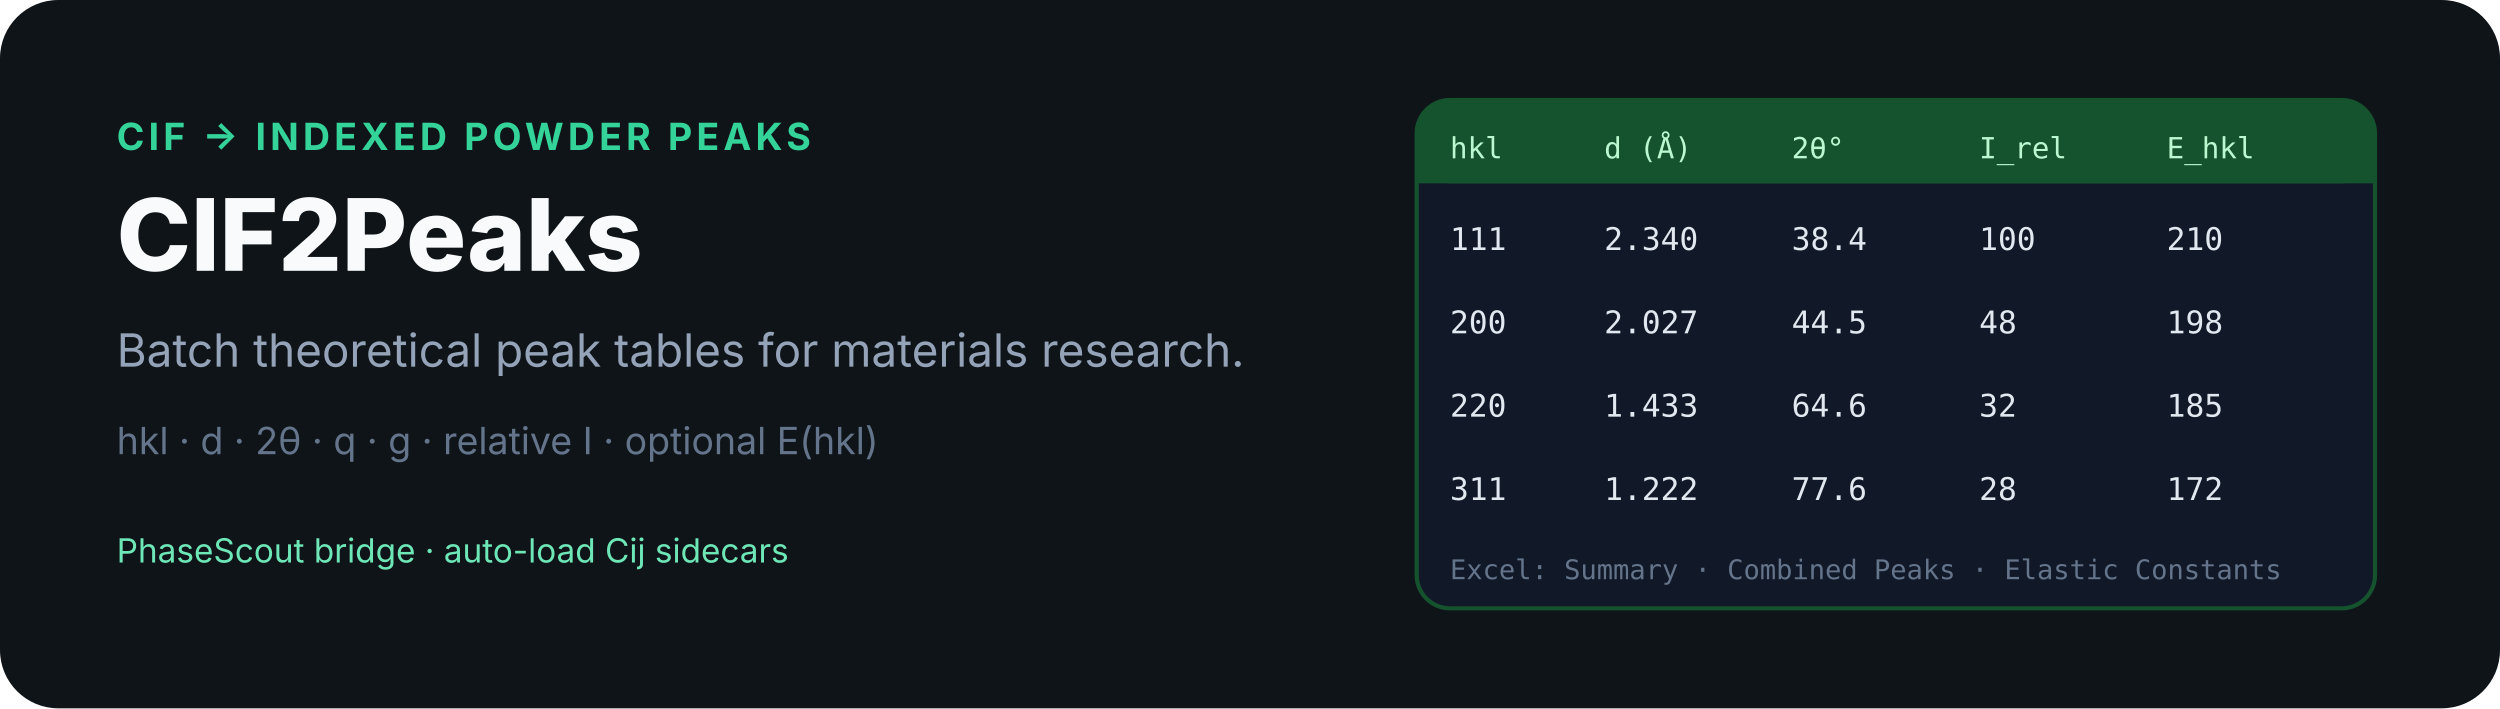
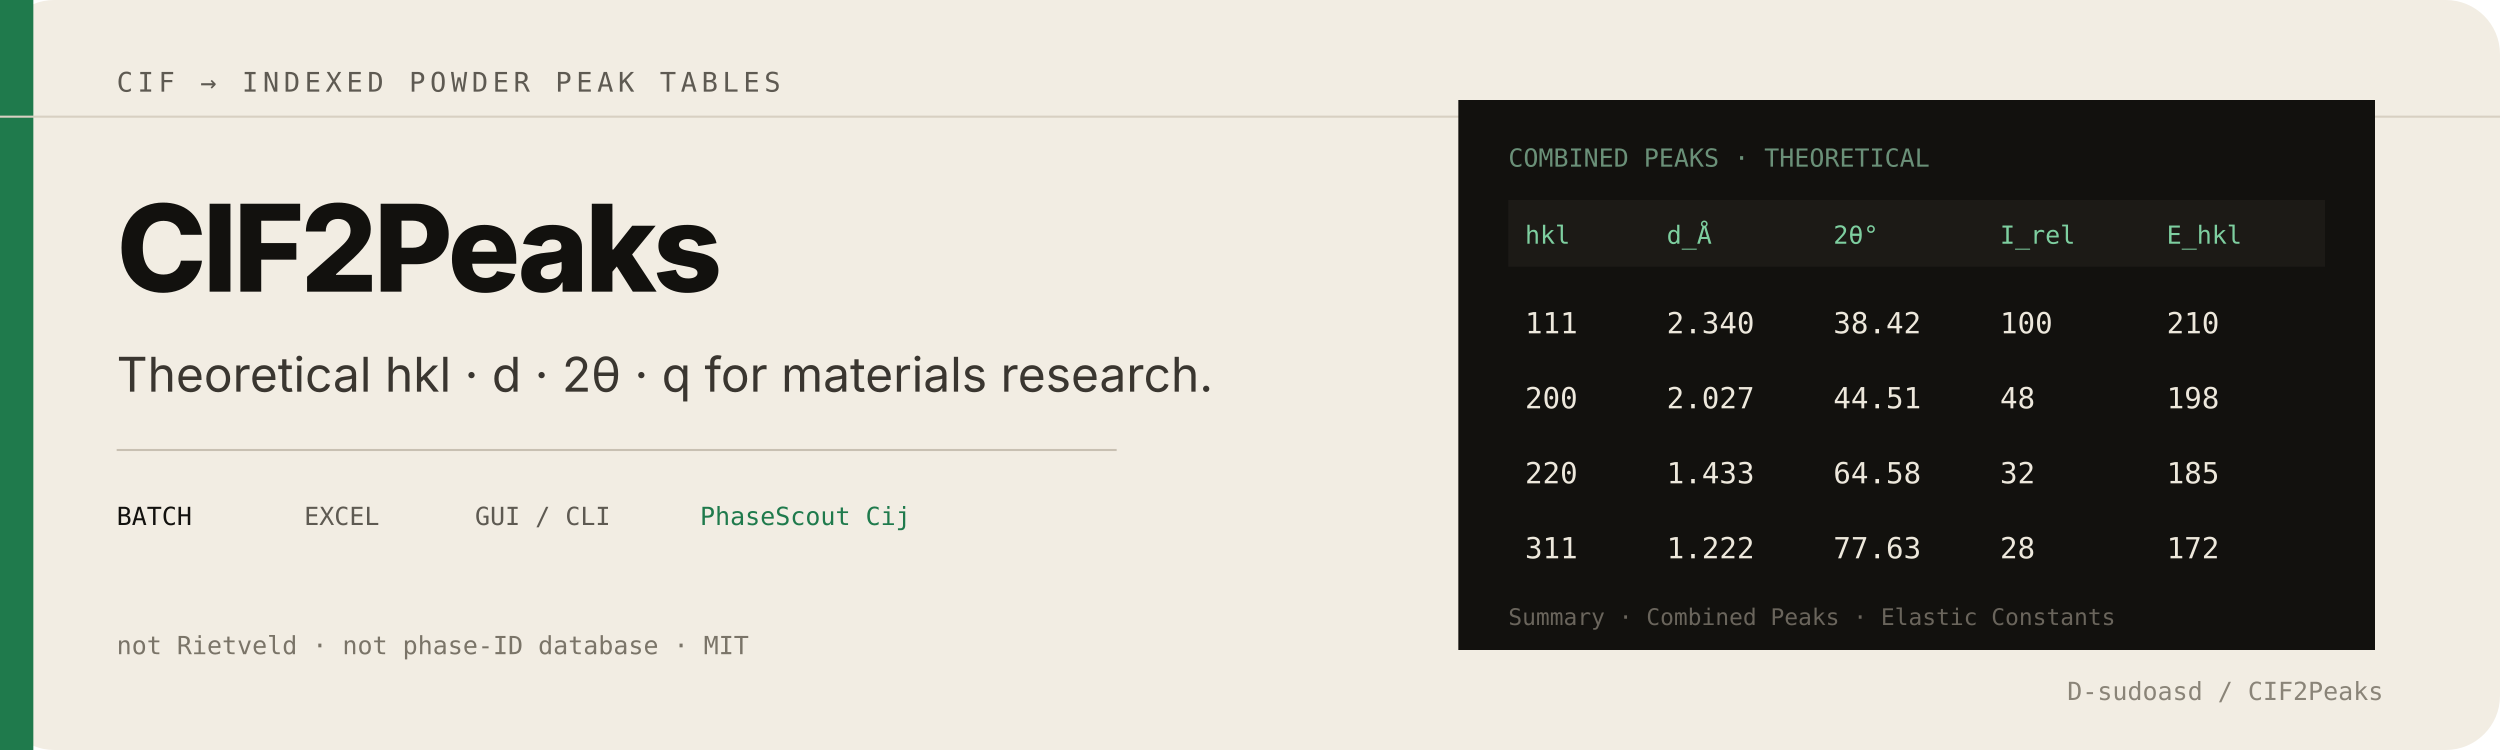
- <svg xmlns="http://www.w3.org/2000/svg" width="1200" height="340" viewBox="0 0 1200 340" role="img" aria-labelledby="title desc">
-   <rect width="1200" height="340" rx="28" fill="#0f1419" />
-   <g font-family="-apple-system, BlinkMacSystemFont, Segoe UI, sans-serif">
-     <text x="56" y="72" fill="#34d399" font-size="18" font-weight="700" letter-spacing="2">CIF → INDEXED POWDER PEAKS</text>
-     <text x="56" y="130" fill="#f8fafc" font-size="48" font-weight="800">CIF2Peaks</text>
-     <text x="56" y="176" fill="#94a3b8" font-size="22">Batch theoretical peak tables for materials research.</text>
-     <text x="56" y="218" fill="#64748b" font-size="18">hkl · d · 2θ · q · g · relative I · optional E(hkl)</text>
-     <text x="56" y="270" fill="#6ee7b7" font-size="16">PhaseScout bridge · auto-load Cij sidecars</text>
+ <svg xmlns="http://www.w3.org/2000/svg" width="1200" height="360" viewBox="0 0 1200 360" role="img" aria-labelledby="title desc">
+   <rect width="1200" height="360" rx="26" fill="#F2EDE3" />
+   <rect x="0" y="0" width="16" height="360" fill="#1F7A4C" />
+   <path d="M0 56H1200" stroke="#D8D0C2" />
+   <g transform="translate(56 44)" font-family="-apple-system,BlinkMacSystemFont,'Segoe UI',sans-serif">
+     <text fill="#5E5A52" font-family="ui-monospace,SFMono-Regular,Menlo,monospace" font-size="13" letter-spacing="2.2">CIF → INDEXED POWDER PEAK TABLES</text>
+     <text y="96" fill="#12110E" font-size="58" font-weight="780" letter-spacing="-1.8">CIF2Peaks</text>
+     <text y="144" fill="#3A3630" font-size="23">Theoretical hkl · d · 2θ · q for materials research.</text>
+     <path d="M0 172H480" stroke="#C8C0B2" />
+     <g transform="translate(0 208)" font-family="ui-monospace,SFMono-Regular,Menlo,monospace" font-size="12">
+       <text fill="#12110E">BATCH</text>
+       <text x="90" fill="#5E5A52">EXCEL</text>
+       <text x="172" fill="#5E5A52">GUI / CLI</text>
+       <text x="280" fill="#1F7A4C">PhaseScout Cij</text>
+     </g>
+     <text y="270" fill="#7A7468" font-family="ui-monospace,SFMono-Regular,Menlo,monospace" font-size="12">not Rietveld · not phase-ID database · MIT</text>
  </g>
-   <g transform="translate(680 48)" font-family="ui-monospace, SFMono-Regular, Menlo, monospace">
-     <rect width="460" height="244" rx="16" fill="#111827" stroke="#14532d" stroke-width="2" />
-     <rect width="460" height="40" fill="#14532d" rx="16" />
-     <rect y="24" width="460" height="16" fill="#14532d" />
-     <text x="16" y="28" fill="#bbf7d0" font-size="14">hkl</text>
-     <text x="90" y="28" fill="#bbf7d0" font-size="14">d (Å)</text>
-     <text x="180" y="28" fill="#bbf7d0" font-size="14">2θ°</text>
-     <text x="270" y="28" fill="#bbf7d0" font-size="14">I_rel</text>
-     <text x="360" y="28" fill="#bbf7d0" font-size="14">E_hkl</text>
-     <g fill="#e2e8f0" font-size="15">
-       <text x="16" y="72">111</text>
-       <text x="90" y="72">2.340</text>
-       <text x="180" y="72">38.4</text>
-       <text x="270" y="72">100</text>
-       <text x="360" y="72">210</text>
-       <text x="16" y="112">200</text>
-       <text x="90" y="112">2.027</text>
-       <text x="180" y="112">44.5</text>
-       <text x="270" y="112">48</text>
-       <text x="360" y="112">198</text>
-       <text x="16" y="152">220</text>
-       <text x="90" y="152">1.433</text>
-       <text x="180" y="152">64.6</text>
-       <text x="270" y="152">32</text>
-       <text x="360" y="152">185</text>
-       <text x="16" y="192">311</text>
-       <text x="90" y="192">1.222</text>
-       <text x="180" y="192">77.6</text>
-       <text x="270" y="192">28</text>
-       <text x="360" y="192">172</text>
+   <g transform="translate(700 48)">
+     <rect width="440" height="264" fill="#12110E" />
+     <g font-family="ui-monospace,SFMono-Regular,Menlo,monospace">
+       <text x="24" y="32" fill="#6A9078" font-size="12">COMBINED PEAKS · THEORETICAL</text>
+       <rect x="24" y="48" width="392" height="32" fill="#1C1A16" />
+       <text x="32" y="69" fill="#7ECFA0" font-size="12">hkl</text>
+       <text x="100" y="69" fill="#7ECFA0" font-size="12">d_Å</text>
+       <text x="180" y="69" fill="#7ECFA0" font-size="12">2θ°</text>
+       <text x="260" y="69" fill="#7ECFA0" font-size="12">I_rel</text>
+       <text x="340" y="69" fill="#7ECFA0" font-size="12">E_hkl</text>
+       <g fill="#EDE8DC" font-size="14">
+         <text x="32" y="112">111</text>
+         <text x="100" y="112">2.340</text>
+         <text x="180" y="112">38.42</text>
+         <text x="260" y="112">100</text>
+         <text x="340" y="112">210</text>
+         <text x="32" y="148">200</text>
+         <text x="100" y="148">2.027</text>
+         <text x="180" y="148">44.51</text>
+         <text x="260" y="148">48</text>
+         <text x="340" y="148">198</text>
+         <text x="32" y="184">220</text>
+         <text x="100" y="184">1.433</text>
+         <text x="180" y="184">64.58</text>
+         <text x="260" y="184">32</text>
+         <text x="340" y="184">185</text>
+         <text x="32" y="220">311</text>
+         <text x="100" y="220">1.222</text>
+         <text x="180" y="220">77.63</text>
+         <text x="260" y="220">28</text>
+         <text x="340" y="220">172</text>
+       </g>
+       <text x="24" y="252" fill="#6A655C" font-size="11">Summary · Combined Peaks · Elastic Constants</text>
    </g>
-     <text x="16" y="230" fill="#64748b" font-size="13">Excel: Summary · Combined Peaks · Elastic Constants</text>
  </g>
+   <text x="1144" y="336" text-anchor="end" fill="#8A8478" font-family="ui-monospace,SFMono-Regular,Menlo,monospace" font-size="12">D-sudoasd / CIF2Peaks</text>
</svg>
